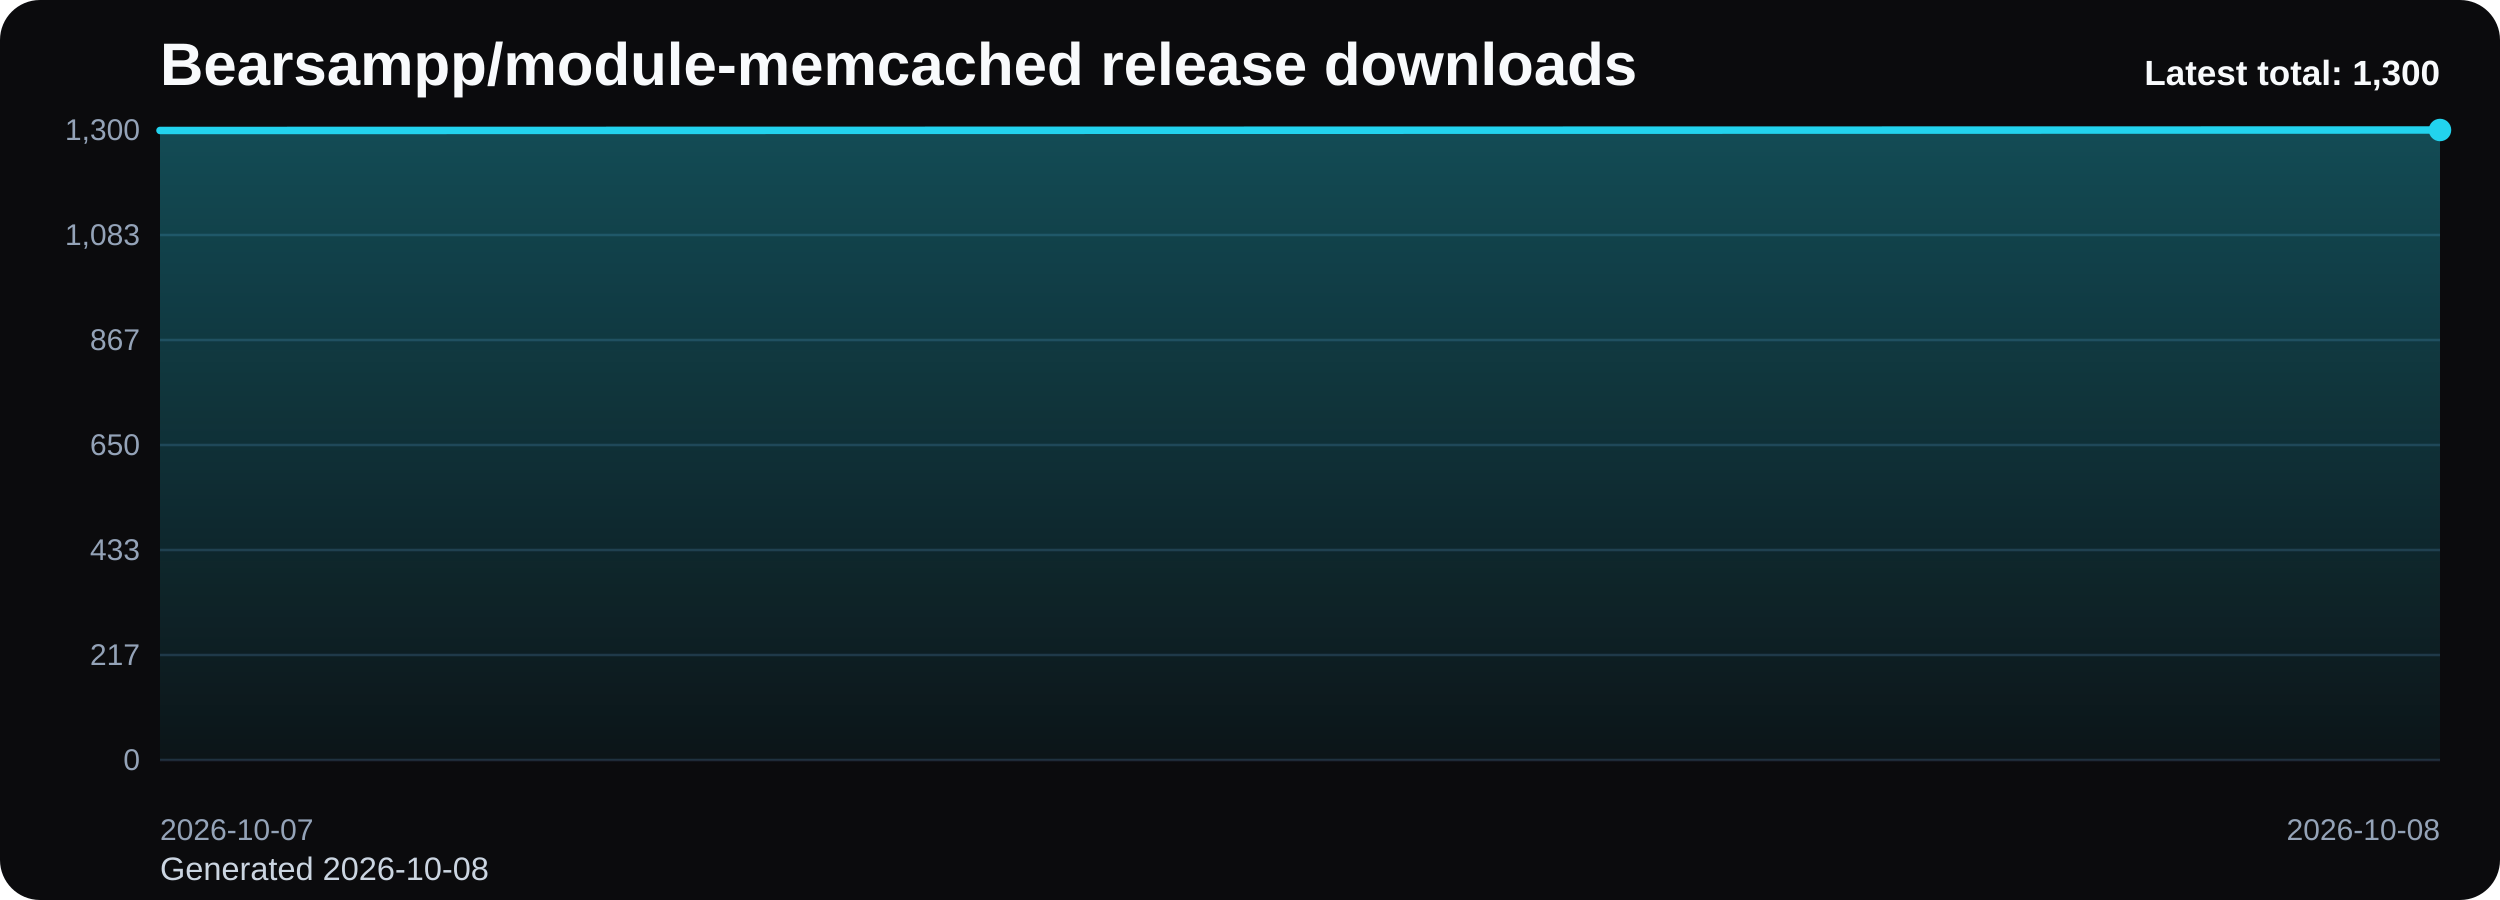
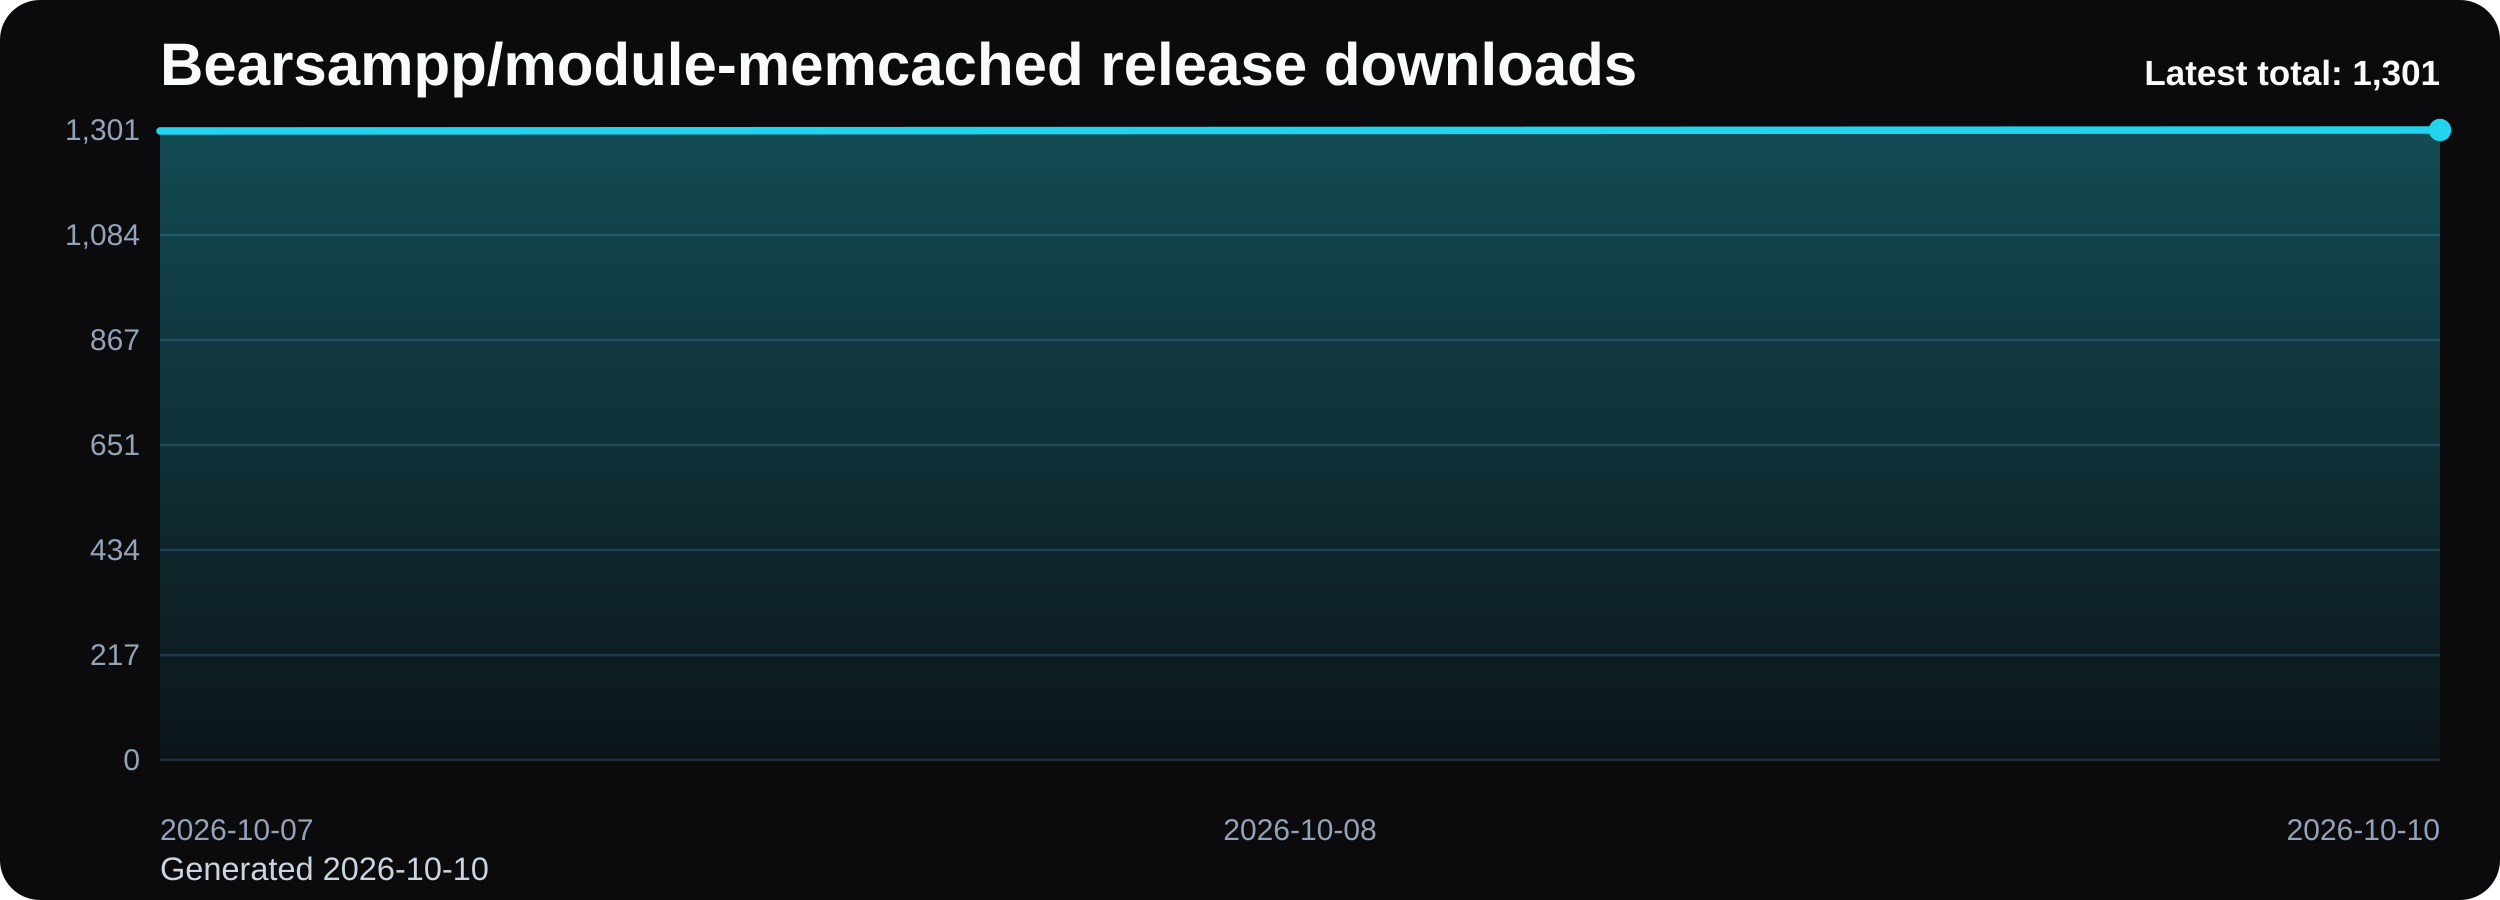
<svg xmlns="http://www.w3.org/2000/svg" viewBox="0 0 1000 360" role="img" aria-label="Bearsampp/module-memcached release downloads chart">
  <defs>
    <linearGradient id="fill-total-trend-black" x1="0" y1="0" x2="0" y2="1">
      <stop offset="0%" stop-color="#22d3ee" stop-opacity="0.32" />
      <stop offset="100%" stop-color="#22d3ee" stop-opacity="0.05" />
    </linearGradient>
    <style>
      .bg { fill: #0b0b0d; }
      .title { font: 700 24px Arial, sans-serif; fill: #f8fafc; }
      .sub { font: 400 13px Arial, sans-serif; fill: #cbd5e1; }
      .grid { stroke: #1f2937; stroke-width: 1; }
      .axis { font: 400 12px Arial, sans-serif; fill: #94a3b8; }
      .line { fill: none; stroke: #22d3ee; stroke-width: 3; stroke-linecap: round; stroke-linejoin: round; }
      .dot { fill: #22d3ee; }
      .value { font: 600 11px Arial, sans-serif; fill: #cbd5e1; }
      .latest { font: 700 14px Arial, sans-serif; fill: #f8fafc; }
    </style>
  </defs>
  <rect class="bg" x="0" y="0" width="1000" height="360" rx="16" />
  <text class="title" x="64" y="34">Bearsampp/module-memcached release downloads</text>
-   <text class="sub" x="64" y="352">Generated 2026-10-08</text>
+   <text class="sub" x="64" y="352">Generated 2026-10-10</text>
  <line x1="64" y1="52.00" x2="976" y2="52.00" class="grid" />
-   <text x="56" y="56.00" text-anchor="end" class="axis">1,300</text>
+   <text x="56" y="56.00" text-anchor="end" class="axis">1,301</text>
  <line x1="64" y1="94.00" x2="976" y2="94.00" class="grid" />
-   <text x="56" y="98.00" text-anchor="end" class="axis">1,083</text>
+   <text x="56" y="98.00" text-anchor="end" class="axis">1,084</text>
  <line x1="64" y1="136.00" x2="976" y2="136.00" class="grid" />
  <text x="56" y="140.00" text-anchor="end" class="axis">867</text>
  <line x1="64" y1="178.00" x2="976" y2="178.00" class="grid" />
-   <text x="56" y="182.00" text-anchor="end" class="axis">650</text>
+   <text x="56" y="182.00" text-anchor="end" class="axis">651</text>
  <line x1="64" y1="220.00" x2="976" y2="220.00" class="grid" />
-   <text x="56" y="224.00" text-anchor="end" class="axis">433</text>
+   <text x="56" y="224.00" text-anchor="end" class="axis">434</text>
  <line x1="64" y1="262.00" x2="976" y2="262.00" class="grid" />
  <text x="56" y="266.00" text-anchor="end" class="axis">217</text>
  <line x1="64" y1="304.00" x2="976" y2="304.00" class="grid" />
  <text x="56" y="308.00" text-anchor="end" class="axis">0</text>
-   <path d="M 64.00 304 L 64.00 52.19 L 976.00 52.00 L 976.00 304 Z" fill="url(#fill-total-trend-black)" />
-   <polyline class="line" points="64.00,52.19 976.00,52.00" />
+   <path d="M 64.00 304 L 64.00 52.39 L 520.00 52.19 L 976.00 52.00 L 976.00 304 Z" fill="url(#fill-total-trend-black)" />
+   <polyline class="line" points="64.00,52.39 520.00,52.19 976.00,52.00" />
  <circle class="dot" cx="976.00" cy="52.00" r="4.5" />
  <text class="axis" x="64.00" y="336" text-anchor="start">2026-10-07</text>
-   <text class="axis" x="976.00" y="336" text-anchor="end">2026-10-08</text>
-   <text class="latest" x="976" y="34" text-anchor="end">Latest total: 1,300</text>
+   <text class="axis" x="520.00" y="336" text-anchor="middle">2026-10-08</text>
+   <text class="axis" x="976.00" y="336" text-anchor="end">2026-10-10</text>
+   <text class="latest" x="976" y="34" text-anchor="end">Latest total: 1,301</text>
</svg>
